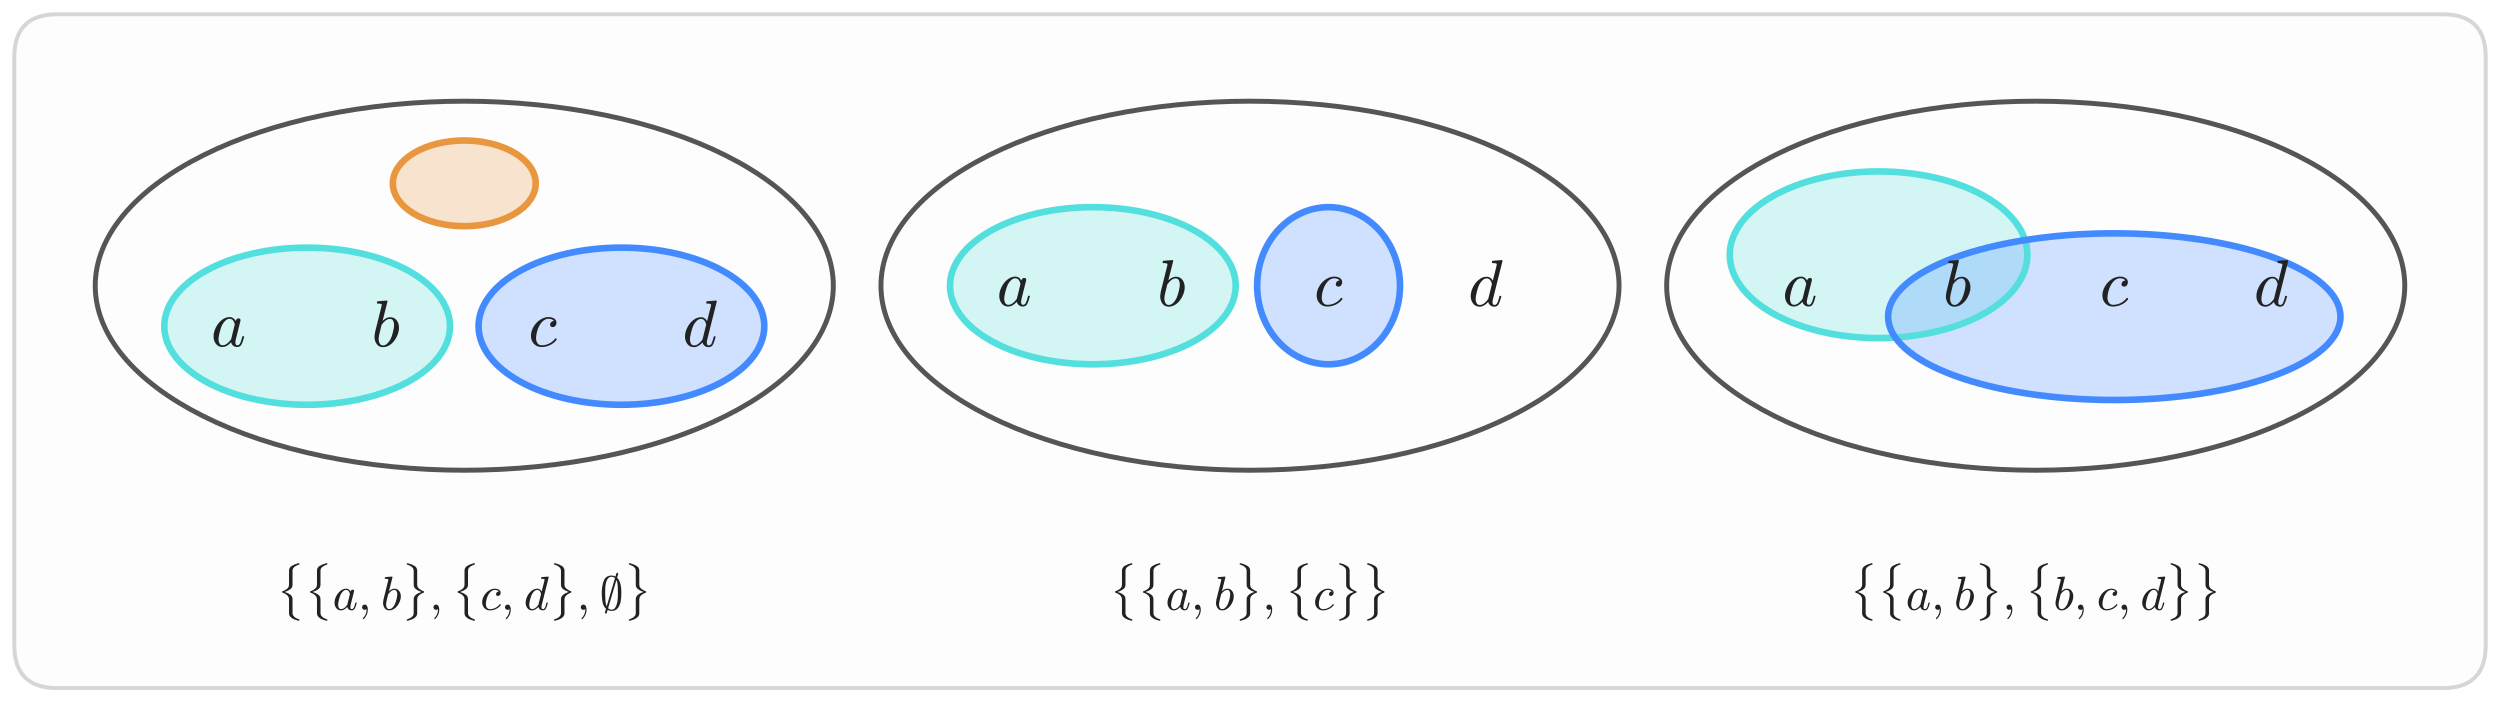
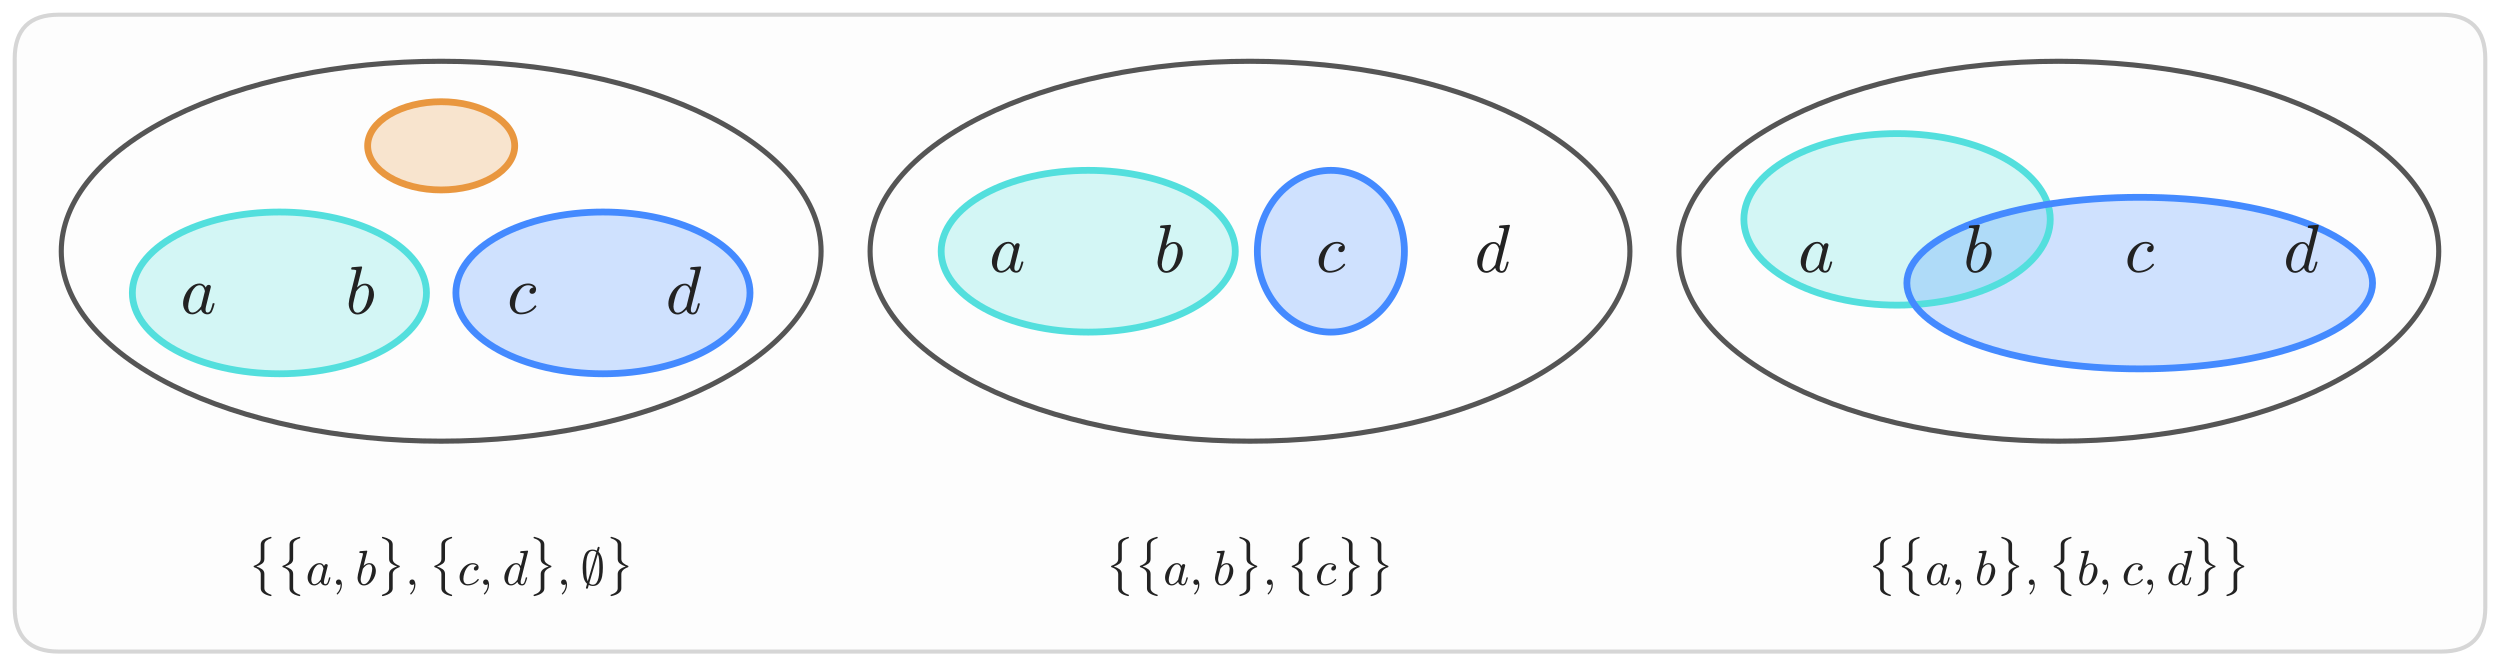
- <svg xmlns="http://www.w3.org/2000/svg" xmlns:xlink="http://www.w3.org/1999/xlink" width="756pt" height="212.4pt" viewBox="0 0 756 212.4" version="1.1">
+ <svg xmlns="http://www.w3.org/2000/svg" xmlns:xlink="http://www.w3.org/1999/xlink" width="734.4pt" height="195.724pt" viewBox="0 0 734.4 195.724" version="1.1">
  <defs>
    <style type="text/css">*{stroke-linejoin: round; stroke-linecap: butt}</style>
  </defs>
  <g id="figure_1">
    <g id="patch_1">
-       <path d="M 0 212.4  L 756 212.4  L 756 0  L 0 0  L 0 212.4  z " style="fill: none" />
+       <path d="M 0 195.724  L 734.4 195.724  L 734.4 0  L 0 0  L 0 195.724  z " style="fill: none" />
    </g>
    <g id="axes_1">
      <g id="patch_2">
-         <path d="M 17.28 208.08  L 738.72 208.08  Q 751.68 208.08 751.68 195.12  L 751.68 17.28  Q 751.68 4.32 738.72 4.32  L 17.28 4.32  Q 4.32 4.32 4.32 17.28  L 4.32 195.12  Q 4.32 208.08 17.28 208.08  z " clip-path="url(#p52513ac8c5)" style="fill: #fdfdfd; stroke: #d6d6d6; stroke-width: 1.2; stroke-linejoin: miter" />
+         <path d="M 17.28 191.404  L 717.12 191.404  Q 730.08 191.404 730.08 178.444  L 730.08 17.28  Q 730.08 4.32 717.12 4.32  L 17.28 4.32  Q 4.32 4.32 4.32 17.28  L 4.32 178.444  Q 4.32 191.404 17.28 191.404  z " clip-path="url(#p9e3565c03b)" style="fill: #fdfdfd; stroke: #d6d6d6; stroke-width: 1.2; stroke-linejoin: miter" />
      </g>
      <g id="patch_3">
-         <path d="M 92.88 122.4  C 104.337 122.4 115.326 119.896 123.427 115.441  C 131.528 110.985 136.08 104.941 136.08 98.64  C 136.08 92.339 131.528 86.295 123.427 81.839  C 115.326 77.384 104.337 74.88 92.88 74.88  C 81.423 74.88 70.434 77.384 62.333 81.839  C 54.232 86.295 49.68 92.339 49.68 98.64  C 49.68 104.941 54.232 110.985 62.333 115.441  C 70.434 119.896 81.423 122.4 92.88 122.4  z " clip-path="url(#p52513ac8c5)" style="fill: #53dfdd; opacity: 0.25" />
+         <path d="M 82.08 109.8  C 93.537 109.8 104.526 107.296 112.627 102.841  C 120.728 98.385 125.28 92.341 125.28 86.04  C 125.28 79.739 120.728 73.695 112.627 69.239  C 104.526 64.784 93.537 62.28 82.08 62.28  C 70.623 62.28 59.634 64.784 51.533 69.239  C 43.432 73.695 38.88 79.739 38.88 86.04  C 38.88 92.341 43.432 98.385 51.533 102.841  C 59.634 107.296 70.623 109.8 82.08 109.8  z " clip-path="url(#p9e3565c03b)" style="fill: #53dfdd; opacity: 0.25" />
      </g>
      <g id="patch_4">
-         <path d="M 187.92 122.4  C 199.377 122.4 210.366 119.896 218.467 115.441  C 226.568 110.985 231.12 104.941 231.12 98.64  C 231.12 92.339 226.568 86.295 218.467 81.839  C 210.366 77.384 199.377 74.88 187.92 74.88  C 176.463 74.88 165.474 77.384 157.373 81.839  C 149.272 86.295 144.72 92.339 144.72 98.64  C 144.72 104.941 149.272 110.985 157.373 115.441  C 165.474 119.896 176.463 122.4 187.92 122.4  z " clip-path="url(#p52513ac8c5)" style="fill: #448aff; opacity: 0.25" />
+         <path d="M 177.12 109.8  C 188.577 109.8 199.566 107.296 207.667 102.841  C 215.768 98.385 220.32 92.341 220.32 86.04  C 220.32 79.739 215.768 73.695 207.667 69.239  C 199.566 64.784 188.577 62.28 177.12 62.28  C 165.663 62.28 154.674 64.784 146.573 69.239  C 138.472 73.695 133.92 79.739 133.92 86.04  C 133.92 92.341 138.472 98.385 146.573 102.841  C 154.674 107.296 165.663 109.8 177.12 109.8  z " clip-path="url(#p9e3565c03b)" style="fill: #448aff; opacity: 0.25" />
      </g>
      <g id="patch_5">
-         <path d="M 140.4 68.4  C 146.128 68.4 151.623 67.034 155.674 64.604  C 159.724 62.174 162 58.877 162 55.44  C 162 52.003 159.724 48.706 155.674 46.276  C 151.623 43.846 146.128 42.48 140.4 42.48  C 134.672 42.48 129.177 43.846 125.126 46.276  C 121.076 48.706 118.8 52.003 118.8 55.44  C 118.8 58.877 121.076 62.174 125.126 64.604  C 129.177 67.034 134.672 68.4 140.4 68.4  z " clip-path="url(#p52513ac8c5)" style="fill: #e9973f; opacity: 0.25" />
+         <path d="M 129.6 55.8  C 135.328 55.8 140.823 54.434 144.874 52.004  C 148.924 49.574 151.2 46.277 151.2 42.84  C 151.2 39.403 148.924 36.106 144.874 33.676  C 140.823 31.246 135.328 29.88 129.6 29.88  C 123.872 29.88 118.377 31.246 114.326 33.676  C 110.276 36.106 108 39.403 108 42.84  C 108 46.277 110.276 49.574 114.326 52.004  C 118.377 54.434 123.872 55.8 129.6 55.8  z " clip-path="url(#p9e3565c03b)" style="fill: #e9973f; opacity: 0.25" />
      </g>
      <g id="patch_6">
-         <path d="M 330.48 110.16  C 341.937 110.16 352.926 107.656 361.027 103.201  C 369.128 98.745 373.68 92.701 373.68 86.4  C 373.68 80.099 369.128 74.055 361.027 69.599  C 352.926 65.144 341.937 62.64 330.48 62.64  C 319.023 62.64 308.034 65.144 299.933 69.599  C 291.832 74.055 287.28 80.099 287.28 86.4  C 287.28 92.701 291.832 98.745 299.933 103.201  C 308.034 107.656 319.023 110.16 330.48 110.16  z " clip-path="url(#p52513ac8c5)" style="fill: #53dfdd; opacity: 0.25" />
+         <path d="M 319.68 97.56  C 331.137 97.56 342.126 95.056 350.227 90.601  C 358.328 86.145 362.88 80.101 362.88 73.8  C 362.88 67.499 358.328 61.455 350.227 56.999  C 342.126 52.544 331.137 50.04 319.68 50.04  C 308.223 50.04 297.234 52.544 289.133 56.999  C 281.032 61.455 276.48 67.499 276.48 73.8  C 276.48 80.101 281.032 86.145 289.133 90.601  C 297.234 95.056 308.223 97.56 319.68 97.56  z " clip-path="url(#p9e3565c03b)" style="fill: #53dfdd; opacity: 0.25" />
      </g>
      <g id="patch_7">
-         <path d="M 401.76 110.16  C 407.488 110.16 412.983 107.656 417.034 103.201  C 421.084 98.745 423.36 92.701 423.36 86.4  C 423.36 80.099 421.084 74.055 417.034 69.599  C 412.983 65.144 407.488 62.64 401.76 62.64  C 396.032 62.64 390.537 65.144 386.486 69.599  C 382.436 74.055 380.16 80.099 380.16 86.4  C 380.16 92.701 382.436 98.745 386.486 103.201  C 390.537 107.656 396.032 110.16 401.76 110.16  z " clip-path="url(#p52513ac8c5)" style="fill: #448aff; opacity: 0.25" />
+         <path d="M 390.96 97.56  C 396.688 97.56 402.183 95.056 406.234 90.601  C 410.284 86.145 412.56 80.101 412.56 73.8  C 412.56 67.499 410.284 61.455 406.234 56.999  C 402.183 52.544 396.688 50.04 390.96 50.04  C 385.232 50.04 379.737 52.544 375.686 56.999  C 371.636 61.455 369.36 67.499 369.36 73.8  C 369.36 80.101 371.636 86.145 375.686 90.601  C 379.737 95.056 385.232 97.56 390.96 97.56  z " clip-path="url(#p9e3565c03b)" style="fill: #448aff; opacity: 0.25" />
      </g>
      <g id="patch_8">
-         <path d="M 568.08 102.24  C 580.014 102.24 591.461 99.585 599.9 94.859  C 608.339 90.133 613.08 83.723 613.08 77.04  C 613.08 70.357 608.339 63.947 599.9 59.221  C 591.461 54.495 580.014 51.84 568.08 51.84  C 556.146 51.84 544.699 54.495 536.26 59.221  C 527.821 63.947 523.08 70.357 523.08 77.04  C 523.08 83.723 527.821 90.133 536.26 94.859  C 544.699 99.585 556.146 102.24 568.08 102.24  z " clip-path="url(#p52513ac8c5)" style="fill: #53dfdd; opacity: 0.25" />
+         <path d="M 557.28 89.64  C 569.214 89.64 580.661 86.985 589.1 82.259  C 597.539 77.533 602.28 71.123 602.28 64.44  C 602.28 57.757 597.539 51.347 589.1 46.621  C 580.661 41.895 569.214 39.24 557.28 39.24  C 545.346 39.24 533.899 41.895 525.46 46.621  C 517.021 51.347 512.28 57.757 512.28 64.44  C 512.28 71.123 517.021 77.533 525.46 82.259  C 533.899 86.985 545.346 89.64 557.28 89.64  z " clip-path="url(#p9e3565c03b)" style="fill: #53dfdd; opacity: 0.25" />
      </g>
      <g id="patch_9">
-         <path d="M 639.36 120.96  C 657.5 120.96 674.899 118.305 687.726 113.579  C 700.553 108.853 707.76 102.443 707.76 95.76  C 707.76 89.077 700.553 82.667 687.726 77.941  C 674.899 73.215 657.5 70.56 639.36 70.56  C 621.22 70.56 603.821 73.215 590.994 77.941  C 578.167 82.667 570.96 89.077 570.96 95.76  C 570.96 102.443 578.167 108.853 590.994 113.579  C 603.821 118.305 621.22 120.96 639.36 120.96  z " clip-path="url(#p52513ac8c5)" style="fill: #448aff; opacity: 0.25" />
+         <path d="M 628.56 108.36  C 646.7 108.36 664.099 105.705 676.926 100.979  C 689.753 96.253 696.96 89.843 696.96 83.16  C 696.96 76.477 689.753 70.067 676.926 65.341  C 664.099 60.615 646.7 57.96 628.56 57.96  C 610.42 57.96 593.021 60.615 580.194 65.341  C 567.367 70.067 560.16 76.477 560.16 83.16  C 560.16 89.843 567.367 96.253 580.194 100.979  C 593.021 105.705 610.42 108.36 628.56 108.36  z " clip-path="url(#p9e3565c03b)" style="fill: #448aff; opacity: 0.25" />
      </g>
      <g id="patch_10">
-         <path d="M 140.4 142.2  C 169.997 142.2 198.385 136.321 219.313 125.857  C 240.241 115.393 252 101.198 252 86.4  C 252 71.602 240.241 57.407 219.313 46.943  C 198.385 36.479 169.997 30.6 140.4 30.6  C 110.803 30.6 82.415 36.479 61.487 46.943  C 40.559 57.407 28.8 71.602 28.8 86.4  C 28.8 101.198 40.559 115.393 61.487 125.857  C 82.415 136.321 110.803 142.2 140.4 142.2  L 140.4 142.2  z " clip-path="url(#p52513ac8c5)" style="fill: none; stroke: #555555; stroke-width: 1.5; stroke-linejoin: miter" />
+         <path d="M 129.6 129.6  C 159.197 129.6 187.585 123.721 208.513 113.257  C 229.441 102.793 241.2 88.598 241.2 73.8  C 241.2 59.002 229.441 44.807 208.513 34.343  C 187.585 23.879 159.197 18 129.6 18  C 100.003 18 71.615 23.879 50.687 34.343  C 29.759 44.807 18 59.002 18 73.8  C 18 88.598 29.759 102.793 50.687 113.257  C 71.615 123.721 100.003 129.6 129.6 129.6  L 129.6 129.6  z " clip-path="url(#p9e3565c03b)" style="fill: none; stroke: #555555; stroke-width: 1.5; stroke-linejoin: miter" />
      </g>
      <g id="patch_11">
-         <path d="M 92.88 122.4  C 104.337 122.4 115.326 119.896 123.427 115.441  C 131.528 110.985 136.08 104.941 136.08 98.64  C 136.08 92.339 131.528 86.295 123.427 81.839  C 115.326 77.384 104.337 74.88 92.88 74.88  C 81.423 74.88 70.434 77.384 62.333 81.839  C 54.232 86.295 49.68 92.339 49.68 98.64  C 49.68 104.941 54.232 110.985 62.333 115.441  C 70.434 119.896 81.423 122.4 92.88 122.4  L 92.88 122.4  z " clip-path="url(#p52513ac8c5)" style="fill: none; stroke: #53dfdd; stroke-width: 2; stroke-linejoin: miter" />
+         <path d="M 82.08 109.8  C 93.537 109.8 104.526 107.296 112.627 102.841  C 120.728 98.385 125.28 92.341 125.28 86.04  C 125.28 79.739 120.728 73.695 112.627 69.239  C 104.526 64.784 93.537 62.28 82.08 62.28  C 70.623 62.28 59.634 64.784 51.533 69.239  C 43.432 73.695 38.88 79.739 38.88 86.04  C 38.88 92.341 43.432 98.385 51.533 102.841  C 59.634 107.296 70.623 109.8 82.08 109.8  L 82.08 109.8  z " clip-path="url(#p9e3565c03b)" style="fill: none; stroke: #53dfdd; stroke-width: 2; stroke-linejoin: miter" />
      </g>
      <g id="patch_12">
-         <path d="M 187.92 122.4  C 199.377 122.4 210.366 119.896 218.467 115.441  C 226.568 110.985 231.12 104.941 231.12 98.64  C 231.12 92.339 226.568 86.295 218.467 81.839  C 210.366 77.384 199.377 74.88 187.92 74.88  C 176.463 74.88 165.474 77.384 157.373 81.839  C 149.272 86.295 144.72 92.339 144.72 98.64  C 144.72 104.941 149.272 110.985 157.373 115.441  C 165.474 119.896 176.463 122.4 187.92 122.4  L 187.92 122.4  z " clip-path="url(#p52513ac8c5)" style="fill: none; stroke: #448aff; stroke-width: 2; stroke-linejoin: miter" />
+         <path d="M 177.12 109.8  C 188.577 109.8 199.566 107.296 207.667 102.841  C 215.768 98.385 220.32 92.341 220.32 86.04  C 220.32 79.739 215.768 73.695 207.667 69.239  C 199.566 64.784 188.577 62.28 177.12 62.28  C 165.663 62.28 154.674 64.784 146.573 69.239  C 138.472 73.695 133.92 79.739 133.92 86.04  C 133.92 92.341 138.472 98.385 146.573 102.841  C 154.674 107.296 165.663 109.8 177.12 109.8  L 177.12 109.8  z " clip-path="url(#p9e3565c03b)" style="fill: none; stroke: #448aff; stroke-width: 2; stroke-linejoin: miter" />
      </g>
      <g id="patch_13">
-         <path d="M 140.4 68.4  C 146.128 68.4 151.623 67.034 155.674 64.604  C 159.724 62.174 162 58.877 162 55.44  C 162 52.003 159.724 48.706 155.674 46.276  C 151.623 43.846 146.128 42.48 140.4 42.48  C 134.672 42.48 129.177 43.846 125.126 46.276  C 121.076 48.706 118.8 52.003 118.8 55.44  C 118.8 58.877 121.076 62.174 125.126 64.604  C 129.177 67.034 134.672 68.4 140.4 68.4  L 140.4 68.4  z " clip-path="url(#p52513ac8c5)" style="fill: none; stroke: #e9973f; stroke-width: 2; stroke-linejoin: miter" />
+         <path d="M 129.6 55.8  C 135.328 55.8 140.823 54.434 144.874 52.004  C 148.924 49.574 151.2 46.277 151.2 42.84  C 151.2 39.403 148.924 36.106 144.874 33.676  C 140.823 31.246 135.328 29.88 129.6 29.88  C 123.872 29.88 118.377 31.246 114.326 33.676  C 110.276 36.106 108 39.403 108 42.84  C 108 46.277 110.276 49.574 114.326 52.004  C 118.377 54.434 123.872 55.8 129.6 55.8  L 129.6 55.8  z " clip-path="url(#p9e3565c03b)" style="fill: none; stroke: #e9973f; stroke-width: 2; stroke-linejoin: miter" />
      </g>
      <g id="patch_14">
-         <path d="M 378 142.2  C 407.597 142.2 435.985 136.321 456.913 125.857  C 477.841 115.393 489.6 101.198 489.6 86.4  C 489.6 71.602 477.841 57.407 456.913 46.943  C 435.985 36.479 407.597 30.6 378 30.6  C 348.403 30.6 320.015 36.479 299.087 46.943  C 278.159 57.407 266.4 71.602 266.4 86.4  C 266.4 101.198 278.159 115.393 299.087 125.857  C 320.015 136.321 348.403 142.2 378 142.2  L 378 142.2  z " clip-path="url(#p52513ac8c5)" style="fill: none; stroke: #555555; stroke-width: 1.5; stroke-linejoin: miter" />
+         <path d="M 367.2 129.6  C 396.797 129.6 425.185 123.721 446.113 113.257  C 467.041 102.793 478.8 88.598 478.8 73.8  C 478.8 59.002 467.041 44.807 446.113 34.343  C 425.185 23.879 396.797 18 367.2 18  C 337.603 18 309.215 23.879 288.287 34.343  C 267.359 44.807 255.6 59.002 255.6 73.8  C 255.6 88.598 267.359 102.793 288.287 113.257  C 309.215 123.721 337.603 129.6 367.2 129.6  L 367.2 129.6  z " clip-path="url(#p9e3565c03b)" style="fill: none; stroke: #555555; stroke-width: 1.5; stroke-linejoin: miter" />
      </g>
      <g id="patch_15">
-         <path d="M 330.48 110.16  C 341.937 110.16 352.926 107.656 361.027 103.201  C 369.128 98.745 373.68 92.701 373.68 86.4  C 373.68 80.099 369.128 74.055 361.027 69.599  C 352.926 65.144 341.937 62.64 330.48 62.64  C 319.023 62.64 308.034 65.144 299.933 69.599  C 291.832 74.055 287.28 80.099 287.28 86.4  C 287.28 92.701 291.832 98.745 299.933 103.201  C 308.034 107.656 319.023 110.16 330.48 110.16  L 330.48 110.16  z " clip-path="url(#p52513ac8c5)" style="fill: none; stroke: #53dfdd; stroke-width: 2; stroke-linejoin: miter" />
+         <path d="M 319.68 97.56  C 331.137 97.56 342.126 95.056 350.227 90.601  C 358.328 86.145 362.88 80.101 362.88 73.8  C 362.88 67.499 358.328 61.455 350.227 56.999  C 342.126 52.544 331.137 50.04 319.68 50.04  C 308.223 50.04 297.234 52.544 289.133 56.999  C 281.032 61.455 276.48 67.499 276.48 73.8  C 276.48 80.101 281.032 86.145 289.133 90.601  C 297.234 95.056 308.223 97.56 319.68 97.56  L 319.68 97.56  z " clip-path="url(#p9e3565c03b)" style="fill: none; stroke: #53dfdd; stroke-width: 2; stroke-linejoin: miter" />
      </g>
      <g id="patch_16">
-         <path d="M 401.76 110.16  C 407.488 110.16 412.983 107.656 417.034 103.201  C 421.084 98.745 423.36 92.701 423.36 86.4  C 423.36 80.099 421.084 74.055 417.034 69.599  C 412.983 65.144 407.488 62.64 401.76 62.64  C 396.032 62.64 390.537 65.144 386.486 69.599  C 382.436 74.055 380.16 80.099 380.16 86.4  C 380.16 92.701 382.436 98.745 386.486 103.201  C 390.537 107.656 396.032 110.16 401.76 110.16  L 401.76 110.16  z " clip-path="url(#p52513ac8c5)" style="fill: none; stroke: #448aff; stroke-width: 2; stroke-linejoin: miter" />
+         <path d="M 390.96 97.56  C 396.688 97.56 402.183 95.056 406.234 90.601  C 410.284 86.145 412.56 80.101 412.56 73.8  C 412.56 67.499 410.284 61.455 406.234 56.999  C 402.183 52.544 396.688 50.04 390.96 50.04  C 385.232 50.04 379.737 52.544 375.686 56.999  C 371.636 61.455 369.36 67.499 369.36 73.8  C 369.36 80.101 371.636 86.145 375.686 90.601  C 379.737 95.056 385.232 97.56 390.96 97.56  L 390.96 97.56  z " clip-path="url(#p9e3565c03b)" style="fill: none; stroke: #448aff; stroke-width: 2; stroke-linejoin: miter" />
      </g>
      <g id="patch_17">
-         <path d="M 615.6 142.2  C 645.197 142.2 673.585 136.321 694.513 125.857  C 715.441 115.393 727.2 101.198 727.2 86.4  C 727.2 71.602 715.441 57.407 694.513 46.943  C 673.585 36.479 645.197 30.6 615.6 30.6  C 586.003 30.6 557.615 36.479 536.687 46.943  C 515.759 57.407 504 71.602 504 86.4  C 504 101.198 515.759 115.393 536.687 125.857  C 557.615 136.321 586.003 142.2 615.6 142.2  L 615.6 142.2  z " clip-path="url(#p52513ac8c5)" style="fill: none; stroke: #555555; stroke-width: 1.5; stroke-linejoin: miter" />
+         <path d="M 604.8 129.6  C 634.397 129.6 662.785 123.721 683.713 113.257  C 704.641 102.793 716.4 88.598 716.4 73.8  C 716.4 59.002 704.641 44.807 683.713 34.343  C 662.785 23.879 634.397 18 604.8 18  C 575.203 18 546.815 23.879 525.887 34.343  C 504.959 44.807 493.2 59.002 493.2 73.8  C 493.2 88.598 504.959 102.793 525.887 113.257  C 546.815 123.721 575.203 129.6 604.8 129.6  L 604.8 129.6  z " clip-path="url(#p9e3565c03b)" style="fill: none; stroke: #555555; stroke-width: 1.5; stroke-linejoin: miter" />
      </g>
      <g id="patch_18">
-         <path d="M 568.08 102.24  C 580.014 102.24 591.461 99.585 599.9 94.859  C 608.339 90.133 613.08 83.723 613.08 77.04  C 613.08 70.357 608.339 63.947 599.9 59.221  C 591.461 54.495 580.014 51.84 568.08 51.84  C 556.146 51.84 544.699 54.495 536.26 59.221  C 527.821 63.947 523.08 70.357 523.08 77.04  C 523.08 83.723 527.821 90.133 536.26 94.859  C 544.699 99.585 556.146 102.24 568.08 102.24  L 568.08 102.24  z " clip-path="url(#p52513ac8c5)" style="fill: none; stroke: #53dfdd; stroke-width: 2; stroke-linejoin: miter" />
+         <path d="M 557.28 89.64  C 569.214 89.64 580.661 86.985 589.1 82.259  C 597.539 77.533 602.28 71.123 602.28 64.44  C 602.28 57.757 597.539 51.347 589.1 46.621  C 580.661 41.895 569.214 39.24 557.28 39.24  C 545.346 39.24 533.899 41.895 525.46 46.621  C 517.021 51.347 512.28 57.757 512.28 64.44  C 512.28 71.123 517.021 77.533 525.46 82.259  C 533.899 86.985 545.346 89.64 557.28 89.64  L 557.28 89.64  z " clip-path="url(#p9e3565c03b)" style="fill: none; stroke: #53dfdd; stroke-width: 2; stroke-linejoin: miter" />
      </g>
      <g id="patch_19">
-         <path d="M 639.36 120.96  C 657.5 120.96 674.899 118.305 687.726 113.579  C 700.553 108.853 707.76 102.443 707.76 95.76  C 707.76 89.077 700.553 82.667 687.726 77.941  C 674.899 73.215 657.5 70.56 639.36 70.56  C 621.22 70.56 603.821 73.215 590.994 77.941  C 578.167 82.667 570.96 89.077 570.96 95.76  C 570.96 102.443 578.167 108.853 590.994 113.579  C 603.821 118.305 621.22 120.96 639.36 120.96  L 639.36 120.96  z " clip-path="url(#p52513ac8c5)" style="fill: none; stroke: #448aff; stroke-width: 2; stroke-linejoin: miter" />
+         <path d="M 628.56 108.36  C 646.7 108.36 664.099 105.705 676.926 100.979  C 689.753 96.253 696.96 89.843 696.96 83.16  C 696.96 76.477 689.753 70.067 676.926 65.341  C 664.099 60.615 646.7 57.96 628.56 57.96  C 610.42 57.96 593.021 60.615 580.194 65.341  C 567.367 70.067 560.16 76.477 560.16 83.16  C 560.16 89.843 567.367 96.253 580.194 100.979  C 593.021 105.705 610.42 108.36 628.56 108.36  L 628.56 108.36  z " clip-path="url(#p9e3565c03b)" style="fill: none; stroke: #448aff; stroke-width: 2; stroke-linejoin: miter" />
      </g>
      <g id="text_1">
-         <g style="fill: #222222" transform="translate(63.82 104.88) scale(0.2 -0.2)">
+         <g style="fill: #222222" transform="translate(53.02 92.28) scale(0.2 -0.2)">
          <defs>
            <path id="Cmmi10-79" d="M 1113 -72  Q 709 -72 476 233  Q 244 538 244 953  Q 244 1363 456 1803  Q 669 2244 1030 2536  Q 1391 2828 1806 2828  Q 1997 2828 2147 2725  Q 2297 2622 2381 2444  Q 2453 2700 2663 2700  Q 2744 2700 2798 2651  Q 2853 2603 2853 2522  Q 2853 2503 2851 2493  Q 2850 2484 2847 2472  L 2400 684  Q 2356 494 2356 372  Q 2356 97 2541 97  Q 2741 97 2845 351  Q 2950 606 3022 941  Q 3034 978 3072 978  L 3150 978  Q 3175 978 3190 956  Q 3206 934 3206 916  Q 3094 469 2961 198  Q 2828 -72 2528 -72  Q 2313 -72 2147 54  Q 1981 181 1941 391  Q 1528 -72 1113 -72  z M 1119 97  Q 1350 97 1567 270  Q 1784 444 1941 678  Q 1947 684 1947 697  L 2291 2088  L 2297 2106  Q 2259 2334 2132 2498  Q 2006 2663 1791 2663  Q 1575 2663 1389 2486  Q 1203 2309 1075 2069  Q 950 1813 836 1366  Q 722 919 722 672  Q 722 450 817 273  Q 913 97 1119 97  z " transform="scale(0.015625)" />
          </defs>
          <use xlink:href="#Cmmi10-79" transform="translate(0 0.8125)" />
        </g>
      </g>
      <g id="text_2">
-         <g style="fill: #222222" transform="translate(112.34 104.88) scale(0.2 -0.2)">
+         <g style="fill: #222222" transform="translate(101.54 92.28) scale(0.2 -0.2)">
          <defs>
            <path id="Cmmi10-4b" d="M 1106 -72  Q 719 -72 503 231  Q 288 534 288 941  Q 288 1000 317 1173  Q 347 1347 347 1388  L 966 3872  Q 991 3981 997 4044  Q 997 4147 581 4147  Q 519 4147 519 4231  Q 522 4247 533 4287  Q 544 4328 561 4350  Q 578 4372 609 4372  L 1472 4441  Q 1550 4441 1550 4359  L 1075 2472  Q 1438 2828 1806 2828  Q 2078 2828 2273 2684  Q 2469 2541 2566 2306  Q 2663 2072 2663 1806  Q 2663 1497 2542 1167  Q 2422 838 2209 555  Q 1997 272 1712 100  Q 1428 -72 1106 -72  z M 1119 97  Q 1338 97 1528 280  Q 1719 463 1838 691  Q 1966 947 2077 1386  Q 2188 1825 2188 2088  Q 2188 2316 2092 2489  Q 1997 2663 1791 2663  Q 1559 2663 1348 2492  Q 1138 2322 978 2088  L 800 1363  Q 697 959 691 716  Q 691 475 795 286  Q 900 97 1119 97  z " transform="scale(0.015625)" />
          </defs>
          <use xlink:href="#Cmmi10-4b" transform="translate(0 0.609375)" />
        </g>
      </g>
      <g id="text_3">
-         <g style="fill: #222222" transform="translate(159.76 104.88) scale(0.2 -0.2)">
+         <g style="fill: #222222" transform="translate(148.96 92.28) scale(0.2 -0.2)">
          <defs>
            <path id="Cmmi10-7f" d="M 750 763  Q 750 484 892 290  Q 1034 97 1300 97  Q 1681 97 2032 272  Q 2384 447 2606 756  Q 2625 775 2656 775  Q 2688 775 2720 739  Q 2753 703 2753 672  Q 2753 647 2741 634  Q 2506 306 2109 117  Q 1713 -72 1288 -72  Q 981 -72 747 73  Q 513 219 384 462  Q 256 706 256 1013  Q 256 1444 497 1869  Q 738 2294 1138 2561  Q 1538 2828 1978 2828  Q 2266 2828 2495 2689  Q 2725 2550 2725 2278  Q 2725 2103 2623 1979  Q 2522 1856 2350 1856  Q 2247 1856 2176 1920  Q 2106 1984 2106 2088  Q 2106 2238 2215 2344  Q 2325 2450 2472 2450  L 2484 2450  Q 2409 2559 2267 2611  Q 2125 2663 1972 2663  Q 1597 2663 1315 2342  Q 1034 2022 892 1576  Q 750 1131 750 763  z " transform="scale(0.015625)" />
          </defs>
          <use xlink:href="#Cmmi10-7f" transform="translate(0 0.8125)" />
        </g>
      </g>
      <g id="text_4">
-         <g style="fill: #222222" transform="translate(206.38 104.88) scale(0.2 -0.2)">
+         <g style="fill: #222222" transform="translate(195.58 92.28) scale(0.2 -0.2)">
          <defs>
            <path id="Cmmi10-51" d="M 1113 -72  Q 709 -72 476 233  Q 244 538 244 953  Q 244 1363 456 1803  Q 669 2244 1030 2536  Q 1391 2828 1806 2828  Q 1994 2828 2145 2723  Q 2297 2619 2381 2444  L 2741 3872  Q 2766 3981 2772 4044  Q 2772 4147 2356 4147  Q 2291 4147 2291 4231  Q 2294 4247 2305 4287  Q 2316 4328 2333 4350  Q 2350 4372 2381 4372  L 3244 4441  Q 3322 4441 3322 4359  L 2400 678  Q 2356 572 2356 372  Q 2356 97 2541 97  Q 2741 97 2845 351  Q 2950 606 3022 941  Q 3034 978 3072 978  L 3150 978  Q 3175 978 3190 956  Q 3206 934 3206 916  Q 3094 469 2961 198  Q 2828 -72 2528 -72  Q 2313 -72 2147 54  Q 1981 181 1941 391  Q 1528 -72 1113 -72  z M 1119 97  Q 1350 97 1567 270  Q 1784 444 1941 678  Q 1947 684 1947 703  L 2297 2113  Q 2259 2338 2131 2500  Q 2003 2663 1791 2663  Q 1575 2663 1389 2486  Q 1203 2309 1075 2069  Q 950 1813 836 1366  Q 722 919 722 672  Q 722 450 817 273  Q 913 97 1119 97  z " transform="scale(0.015625)" />
          </defs>
          <use xlink:href="#Cmmi10-51" transform="translate(0 0.609375)" />
        </g>
      </g>
      <g id="text_5">
-         <g style="fill: #222222" transform="translate(83.705 184.524) scale(0.145 -0.145)">
+         <g style="fill: #222222" transform="translate(72.905 171.924) scale(0.145 -0.145)">
          <defs>
            <path id="Cmex10-5c" d="M 1631 -6425  L 1631 -4556  Q 1631 -4338 1503 -4159  Q 1375 -3981 1184 -3867  Q 994 -3753 756 -3675  Q 709 -3650 709 -3622  L 709 -3547  Q 709 -3503 756 -3494  Q 1128 -3366 1379 -3150  Q 1631 -2934 1631 -2606  L 1631 -738  Q 1631 -325 2004 -95  Q 2378 134 2888 256  L 2963 256  Q 2981 256 2998 242  Q 3016 228 3016 206  L 3016 128  Q 3016 91 2975 78  Q 2619 -31 2359 -232  Q 2100 -434 2100 -750  L 2100 -2619  Q 2100 -2994 1804 -3214  Q 1509 -3434 1056 -3584  Q 1497 -3716 1798 -3939  Q 2100 -4163 2100 -4544  L 2100 -6413  Q 2100 -6628 2231 -6790  Q 2363 -6953 2556 -7059  Q 2750 -7166 2975 -7238  Q 3016 -7250 3016 -7291  L 3016 -7366  Q 3016 -7384 2998 -7401  Q 2981 -7419 2963 -7419  L 2888 -7419  Q 2559 -7338 2292 -7227  Q 2025 -7116 1828 -6914  Q 1631 -6713 1631 -6425  z " transform="scale(0.015625)" />
            <path id="Cmmi10-2c" d="M 634 -1153  Q 634 -1125 659 -1100  Q 891 -878 1019 -587  Q 1147 -297 1147 25  L 1147 103  Q 1044 0 891 0  Q 744 0 641 103  Q 538 206 538 353  Q 538 503 641 603  Q 744 703 891 703  Q 1119 703 1216 492  Q 1313 281 1313 25  Q 1313 -331 1170 -651  Q 1028 -972 769 -1228  Q 744 -1241 728 -1241  Q 697 -1241 665 -1212  Q 634 -1184 634 -1153  z " transform="scale(0.015625)" />
            <path id="Cmex10-82" d="M 709 -7366  L 709 -7291  Q 709 -7247 756 -7238  Q 1631 -6953 1631 -6413  L 1631 -4544  Q 1631 -3909 2669 -3584  Q 2219 -3431 1925 -3209  Q 1631 -2988 1631 -2619  L 1631 -750  Q 1631 -206 756 78  Q 709 88 709 128  L 709 206  Q 709 256 769 256  L 844 256  Q 1359 131 1729 -97  Q 2100 -325 2100 -738  L 2100 -2606  Q 2100 -2925 2354 -3142  Q 2609 -3359 2975 -3494  Q 3016 -3506 3016 -3547  L 3016 -3622  Q 3016 -3641 2975 -3675  Q 2769 -3744 2566 -3864  Q 2363 -3984 2231 -4161  Q 2100 -4338 2100 -4556  L 2100 -6425  Q 2100 -6713 1901 -6914  Q 1703 -7116 1437 -7227  Q 1172 -7338 844 -7419  L 769 -7419  Q 744 -7419 726 -7401  Q 709 -7384 709 -7366  z " transform="scale(0.015625)" />
            <path id="Cmsy10-21" d="M 709 -372  Q 709 -353 716 -347  L 856 147  Q 509 463 398 1003  Q 288 1544 288 2203  Q 288 3147 553 3864  Q 819 4581 1600 4581  Q 1869 4581 2113 4447  L 2234 4844  Q 2256 4941 2356 4941  Q 2409 4941 2446 4903  Q 2484 4866 2484 4813  L 2484 4788  L 2338 4288  Q 2575 4066 2703 3717  Q 2831 3369 2868 2992  Q 2906 2616 2906 2203  Q 2906 1650 2814 1129  Q 2722 609 2431 234  Q 2141 -141 1600 -141  Q 1313 -141 1075 -6  L 966 -403  Q 928 -500 838 -500  Q 791 -500 750 -459  Q 709 -419 709 -372  z M 1141 213  Q 1347 25 1600 25  Q 1897 25 2075 270  Q 2253 516 2334 891  Q 2416 1266 2433 1598  Q 2450 1931 2450 2309  Q 2450 2866 2415 3294  Q 2381 3722 2247 3994  L 1141 213  z M 947 469  L 2053 4238  Q 1844 4416 1600 4416  Q 1300 4416 1122 4195  Q 944 3975 864 3650  Q 784 3325 764 3000  Q 744 2675 744 2309  Q 744 1706 778 1239  Q 813 772 947 469  z " transform="scale(0.015625)" />
          </defs>
          <use xlink:href="#Cmex10-5c" transform="translate(0 94)" />
          <use xlink:href="#Cmex10-5c" transform="translate(58.30078 94)" />
          <use xlink:href="#Cmmi10-79" transform="translate(116.6016 0.705729)" />
          <use xlink:href="#Cmmi10-2c" transform="translate(169.3848 0.705729)" />
          <use xlink:href="#Cmmi10-4b" transform="translate(217.0704 0.705729)" />
          <use xlink:href="#Cmex10-82" transform="translate(259.9903 94)" />
          <use xlink:href="#Cmmi10-2c" transform="translate(318.2911 0.705729)" />
          <use xlink:href="#Cmex10-5c" transform="translate(365.9767 94)" />
          <use xlink:href="#Cmmi10-7f" transform="translate(424.2775 0.705729)" />
          <use xlink:href="#Cmmi10-2c" transform="translate(467.4903 0.705729)" />
          <use xlink:href="#Cmmi10-51" transform="translate(515.176 0.705729)" />
          <use xlink:href="#Cmex10-82" transform="translate(567.1779 94)" />
          <use xlink:href="#Cmmi10-2c" transform="translate(625.4787 0.705729)" />
          <use xlink:href="#Cmsy10-21" transform="translate(673.1643 0.705729)" />
          <use xlink:href="#Cmex10-82" transform="translate(723.1643 94)" />
        </g>
      </g>
      <g id="text_6">
-         <g style="fill: #222222" transform="translate(301.42 92.64) scale(0.2 -0.2)">
+         <g style="fill: #222222" transform="translate(290.62 80.04) scale(0.2 -0.2)">
          <use xlink:href="#Cmmi10-79" transform="translate(0 0.8125)" />
        </g>
      </g>
      <g id="text_7">
-         <g style="fill: #222222" transform="translate(349.94 92.64) scale(0.2 -0.2)">
+         <g style="fill: #222222" transform="translate(339.14 80.04) scale(0.2 -0.2)">
          <use xlink:href="#Cmmi10-4b" transform="translate(0 0.609375)" />
        </g>
      </g>
      <g id="text_8">
-         <g style="fill: #222222" transform="translate(397.36 92.64) scale(0.2 -0.2)">
+         <g style="fill: #222222" transform="translate(386.56 80.04) scale(0.2 -0.2)">
          <use xlink:href="#Cmmi10-7f" transform="translate(0 0.8125)" />
        </g>
      </g>
      <g id="text_9">
-         <g style="fill: #222222" transform="translate(443.98 92.64) scale(0.2 -0.2)">
+         <g style="fill: #222222" transform="translate(433.18 80.04) scale(0.2 -0.2)">
          <use xlink:href="#Cmmi10-51" transform="translate(0 0.609375)" />
        </g>
      </g>
      <g id="text_10">
-         <g style="fill: #222222" transform="translate(335.5875 184.524) scale(0.145 -0.145)">
+         <g style="fill: #222222" transform="translate(324.7875 171.924) scale(0.145 -0.145)">
          <use xlink:href="#Cmex10-5c" transform="translate(0 94)" />
          <use xlink:href="#Cmex10-5c" transform="translate(58.30078 94)" />
          <use xlink:href="#Cmmi10-79" transform="translate(116.6016 0.705729)" />
          <use xlink:href="#Cmmi10-2c" transform="translate(169.3848 0.705729)" />
          <use xlink:href="#Cmmi10-4b" transform="translate(217.0704 0.705729)" />
          <use xlink:href="#Cmex10-82" transform="translate(259.9903 94)" />
          <use xlink:href="#Cmmi10-2c" transform="translate(318.2911 0.705729)" />
          <use xlink:href="#Cmex10-5c" transform="translate(365.9767 94)" />
          <use xlink:href="#Cmmi10-7f" transform="translate(424.2775 0.705729)" />
          <use xlink:href="#Cmex10-82" transform="translate(467.4903 94)" />
          <use xlink:href="#Cmex10-82" transform="translate(525.7911 94)" />
        </g>
      </g>
      <g id="text_11">
-         <g style="fill: #222222" transform="translate(539.02 92.64) scale(0.2 -0.2)">
+         <g style="fill: #222222" transform="translate(528.22 80.04) scale(0.2 -0.2)">
          <use xlink:href="#Cmmi10-79" transform="translate(0 0.8125)" />
        </g>
      </g>
      <g id="text_12">
-         <g style="fill: #222222" transform="translate(587.54 92.64) scale(0.2 -0.2)">
+         <g style="fill: #222222" transform="translate(576.74 80.04) scale(0.2 -0.2)">
          <use xlink:href="#Cmmi10-4b" transform="translate(0 0.609375)" />
        </g>
      </g>
      <g id="text_13">
-         <g style="fill: #222222" transform="translate(634.96 92.64) scale(0.2 -0.2)">
+         <g style="fill: #222222" transform="translate(624.16 80.04) scale(0.2 -0.2)">
          <use xlink:href="#Cmmi10-7f" transform="translate(0 0.8125)" />
        </g>
      </g>
      <g id="text_14">
-         <g style="fill: #222222" transform="translate(681.58 92.64) scale(0.2 -0.2)">
+         <g style="fill: #222222" transform="translate(670.78 80.04) scale(0.2 -0.2)">
          <use xlink:href="#Cmmi10-51" transform="translate(0 0.609375)" />
        </g>
      </g>
      <g id="text_15">
-         <g style="fill: #222222" transform="translate(559.4125 184.524) scale(0.145 -0.145)">
+         <g style="fill: #222222" transform="translate(548.6125 171.924) scale(0.145 -0.145)">
          <use xlink:href="#Cmex10-5c" transform="translate(0 94)" />
          <use xlink:href="#Cmex10-5c" transform="translate(58.30078 94)" />
          <use xlink:href="#Cmmi10-79" transform="translate(116.6016 0.705729)" />
          <use xlink:href="#Cmmi10-2c" transform="translate(169.3848 0.705729)" />
          <use xlink:href="#Cmmi10-4b" transform="translate(217.0704 0.705729)" />
          <use xlink:href="#Cmex10-82" transform="translate(259.9903 94)" />
          <use xlink:href="#Cmmi10-2c" transform="translate(318.2911 0.705729)" />
          <use xlink:href="#Cmex10-5c" transform="translate(365.9767 94)" />
          <use xlink:href="#Cmmi10-4b" transform="translate(424.2775 0.705729)" />
          <use xlink:href="#Cmmi10-2c" transform="translate(467.1974 0.705729)" />
          <use xlink:href="#Cmmi10-7f" transform="translate(514.883 0.705729)" />
          <use xlink:href="#Cmmi10-2c" transform="translate(558.0959 0.705729)" />
          <use xlink:href="#Cmmi10-51" transform="translate(605.7815 0.705729)" />
          <use xlink:href="#Cmex10-82" transform="translate(657.7834 94)" />
          <use xlink:href="#Cmex10-82" transform="translate(716.0842 94)" />
        </g>
      </g>
    </g>
  </g>
  <defs>
-     <clipPath id="p52513ac8c5">
-       <rect x="0" y="0" width="756" height="212.4" />
+     <clipPath id="p9e3565c03b">
+       <rect x="0" y="0" width="734.4" height="195.724" />
    </clipPath>
  </defs>
</svg>
